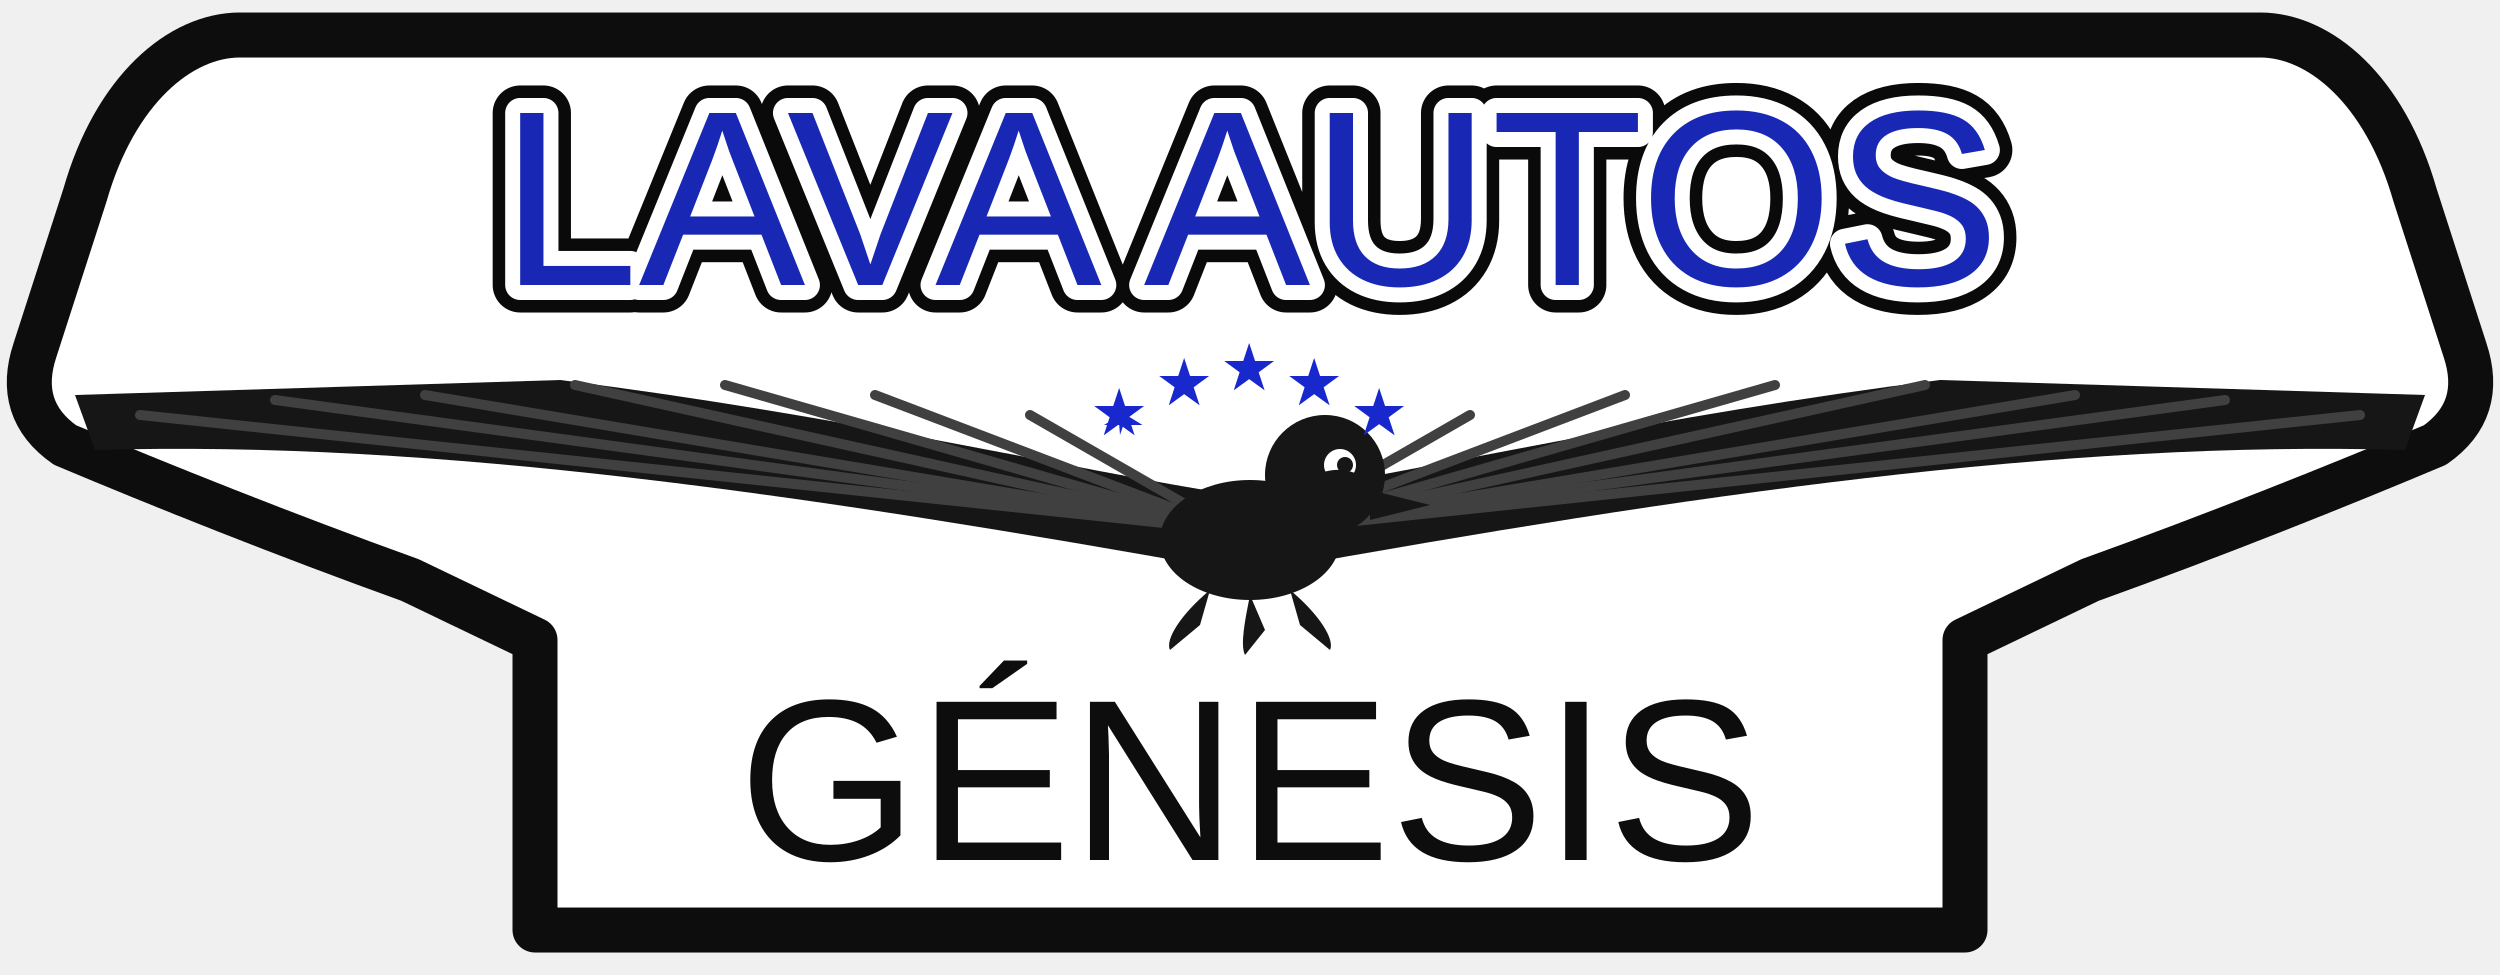
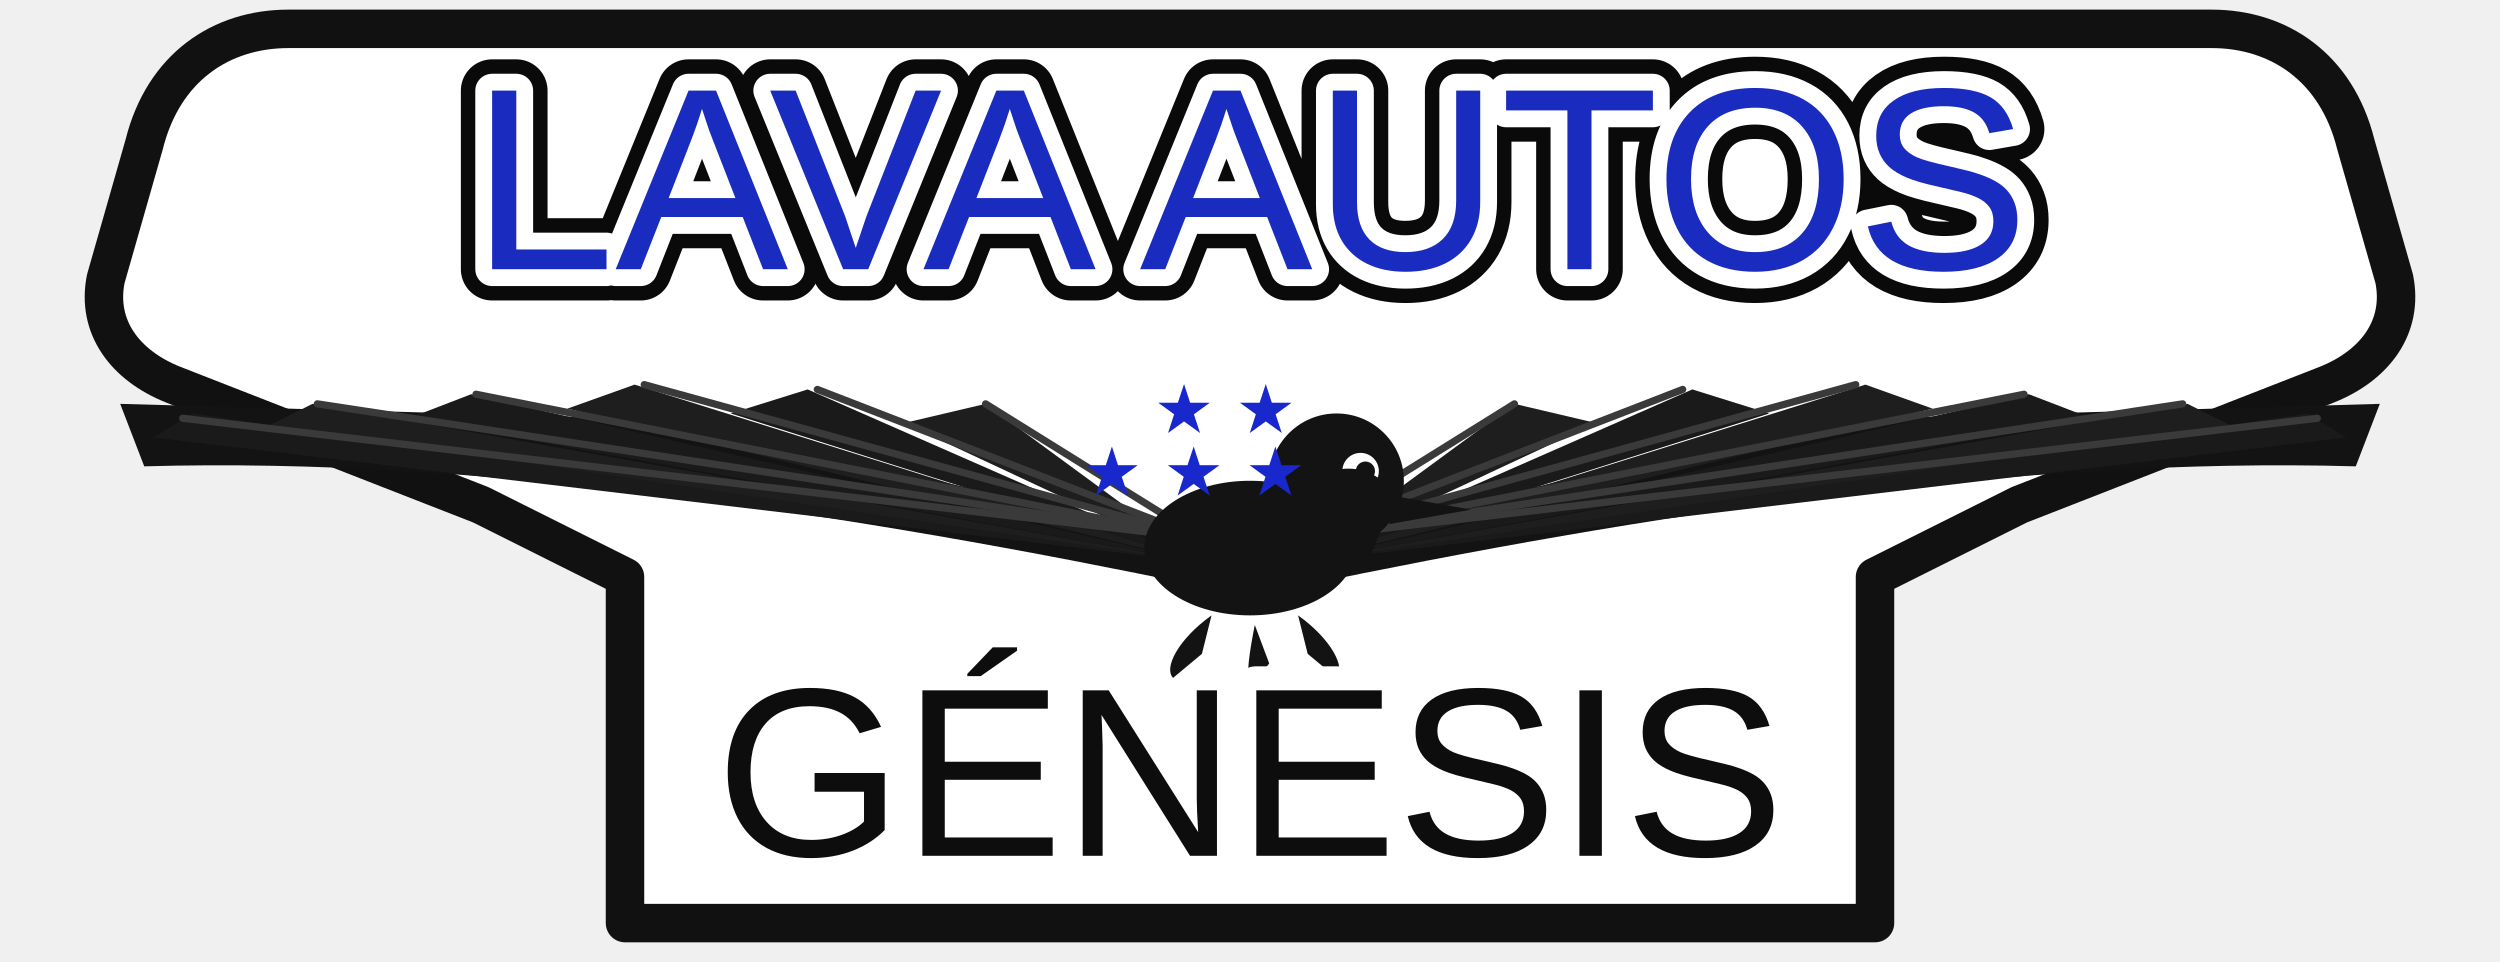
- <svg xmlns="http://www.w3.org/2000/svg" viewBox="0 0 500 195" role="img" aria-label="Lava Autos Génesis">
-   <path d="M 48 7 L 452 7 C 464 7 477 18 483 39        L 493 70 Q 497 82 487 89        C 468 97 443 107 418 116        L 393 128 L 393 186        L 107 186 L 107 128        L 82 116 C 57 107 32 97 13 89        Q 3 82 7 70 L 17 39        C 23 18 36 7 48 7 Z" fill="white" stroke="#0d0d0d" stroke-width="9" stroke-linejoin="round" />
-   <path d="M 247 99        C 215 94 168 83 112 76        L 15 79 L 19 90        C 88 88 162 99 246 114 Z" fill="#161616" />
-   <g stroke="#404040" stroke-width="2" stroke-linecap="round">
-     <line x1="246" y1="106" x2="206" y2="83" />
-     <line x1="246" y1="106" x2="175" y2="79" />
-     <line x1="246" y1="106" x2="145" y2="77" />
-     <line x1="246" y1="106" x2="115" y2="77" />
-     <line x1="246" y1="106" x2="85" y2="79" />
-     <line x1="246" y1="106" x2="55" y2="80" />
-     <line x1="246" y1="106" x2="28" y2="83" />
+ <svg xmlns="http://www.w3.org/2000/svg" viewBox="0 0 520 200" role="img" aria-label="Lava Autos Génesis">
+   <path d="M 60 6        L 460 6        C 474 6 486 14 490 30        L 498 58        C 500 68 494 76 484 80        L 420 105        L 390 120        L 390 192        L 130 192        L 130 120        L 100 105        L 36 80        C 26 76 20 68 22 58        L 30 30        C 34 14 46 6 60 6 Z" fill="white" stroke="#111" stroke-width="8" stroke-linejoin="round" />
+   <path d="M 250 112        C 218 106 178 95 130 87        L 25 84        L 30 97        C 100 95 178 107 250 122 Z" fill="#131313" />
+   <path d="M 250 117 L 205 84 L 188 88 Z" fill="#1e1e1e" />
+   <path d="M 250 117 L 168 81 L 152 86 Z" fill="#1a1a1a" />
+   <path d="M 250 117 L 132 80 L 118 85 Z" fill="#1e1e1e" />
+   <path d="M 250 117 L 98 82 L 85 87 Z" fill="#1a1a1a" />
+   <path d="M 250 117 L 65 84 L 55 89 Z" fill="#1e1e1e" />
+   <path d="M 250 117 L 40 86 L 32 91 Z" fill="#1a1a1a" />
+   <g stroke="#3a3a3a" stroke-width="1.5" stroke-linecap="round">
+     <line x1="250" y1="112" x2="205" y2="84" />
+     <line x1="250" y1="112" x2="170" y2="81" />
+     <line x1="250" y1="112" x2="134" y2="80" />
+     <line x1="250" y1="112" x2="99" y2="82" />
+     <line x1="250" y1="112" x2="66" y2="84" />
+     <line x1="250" y1="112" x2="38" y2="87" />
  </g>
-   <path d="M 253 99        C 285 94 332 83 388 76        L 485 79 L 481 90        C 412 88 338 99 254 114 Z" fill="#161616" />
-   <g stroke="#404040" stroke-width="2" stroke-linecap="round">
-     <line x1="254" y1="106" x2="294" y2="83" />
-     <line x1="254" y1="106" x2="325" y2="79" />
-     <line x1="254" y1="106" x2="355" y2="77" />
-     <line x1="254" y1="106" x2="385" y2="77" />
-     <line x1="254" y1="106" x2="415" y2="79" />
-     <line x1="254" y1="106" x2="445" y2="80" />
-     <line x1="254" y1="106" x2="472" y2="83" />
+   <path d="M 270 112        C 302 106 342 95 390 87        L 495 84        L 490 97        C 420 95 342 107 270 122 Z" fill="#131313" />
+   <path d="M 270 117 L 315 84 L 332 88 Z" fill="#1e1e1e" />
+   <path d="M 270 117 L 352 81 L 368 86 Z" fill="#1a1a1a" />
+   <path d="M 270 117 L 388 80 L 402 85 Z" fill="#1e1e1e" />
+   <path d="M 270 117 L 422 82 L 435 87 Z" fill="#1a1a1a" />
+   <path d="M 270 117 L 455 84 L 465 89 Z" fill="#1e1e1e" />
+   <path d="M 270 117 L 480 86 L 488 91 Z" fill="#1a1a1a" />
+   <g stroke="#3a3a3a" stroke-width="1.5" stroke-linecap="round">
+     <line x1="270" y1="112" x2="315" y2="84" />
+     <line x1="270" y1="112" x2="350" y2="81" />
+     <line x1="270" y1="112" x2="386" y2="80" />
+     <line x1="270" y1="112" x2="421" y2="82" />
+     <line x1="270" y1="112" x2="454" y2="84" />
+     <line x1="270" y1="112" x2="482" y2="87" />
  </g>
-   <ellipse cx="250" cy="108" rx="18" ry="12" fill="#161616" />
-   <circle cx="265" cy="95" r="12" fill="#161616" />
-   <path d="M 274 98 L 286 101 L 274 104 Z" fill="#161616" />
-   <circle cx="268" cy="93" r="3.2" fill="white" />
-   <circle cx="269" cy="93" r="1.6" fill="#161616" />
-   <path d="M 258 99 C 263 93 271 92 275 98 L 270 108 C 263 112 255 110 252 106 Z" fill="#161616" />
-   <path d="M 242 118 C 236 123 233 128 234 130 L 240 125 Z" fill="#161616" />
-   <path d="M 250 119 C 249 124 248 129 249 131 L 253 126 Z" fill="#161616" />
-   <path d="M 258 118 C 264 123 267 128 266 130 L 260 125 Z" fill="#161616" />
-   <g fill="#1828CC">
-     <polygon points="224,87 225.7,82 220.8,85 228.5,85 223.6,82" transform="scale(1) translate(0,0)" />
-     <text x="218" y="87" font-size="13" font-family="Arial, sans-serif">★</text>
-     <text x="231" y="81" font-size="13" font-family="Arial, sans-serif">★</text>
-     <text x="244" y="78" font-size="13" font-family="Arial, sans-serif">★</text>
-     <text x="257" y="81" font-size="13" font-family="Arial, sans-serif">★</text>
-     <text x="270" y="87" font-size="13" font-family="Arial, sans-serif">★</text>
+   <ellipse cx="260" cy="114" rx="22" ry="14" fill="#131313" />
+   <circle cx="278" cy="100" r="14" fill="#131313" />
+   <path d="M 289 103 L 306 106 L 289 109 Z" fill="#131313" />
+   <circle cx="283" cy="98" r="3.8" fill="white" />
+   <circle cx="284" cy="98" r="2" fill="#131313" />
+   <path d="M 268 104 C 275 96 285 95 290 103 L 285 116 C 276 121 265 118 260 112 Z" fill="#131313" />
+   <path d="M 252 128 C 245 133 242 139 244 141 L 250 136 Z" fill="#131313" />
+   <path d="M 261 130 C 260 135 259 141 260 143 L 264 138 Z" fill="#131313" />
+   <path d="M 270 128 C 277 133 280 139 278 141 L 272 136 Z" fill="#131313" />
+   <g fill="#1828CC" font-family="Arial Unicode MS, Arial, sans-serif" font-size="14">
+     <text x="240" y="90">★</text>
+     <text x="257" y="90">★</text>
+     <text x="225" y="103">★</text>
+     <text x="242" y="103">★</text>
+     <text x="259" y="103">★</text>
  </g>
-   <text x="250" y="57" font-family="Impact, 'Arial Black', Arial, sans-serif" font-size="50" text-anchor="middle" fill="none" stroke="#0a0a0a" stroke-width="11" stroke-linejoin="round">
+   <text x="260" y="56" font-family="Impact, 'Arial Black', Arial, sans-serif" font-size="54" text-anchor="middle" fill="none" stroke="#0a0a0a" stroke-width="13" stroke-linejoin="round">
    LAVA AUTOS
  </text>
-   <text x="250" y="57" font-family="Impact, 'Arial Black', Arial, sans-serif" font-size="50" text-anchor="middle" fill="none" stroke="white" stroke-width="6" stroke-linejoin="round">
+   <text x="260" y="56" font-family="Impact, 'Arial Black', Arial, sans-serif" font-size="54" text-anchor="middle" fill="none" stroke="white" stroke-width="7" stroke-linejoin="round">
    LAVA AUTOS
  </text>
-   <text x="250" y="57" font-family="Impact, 'Arial Black', Arial, sans-serif" font-size="50" text-anchor="middle" fill="#1828B4">
+   <text x="260" y="56" font-family="Impact, 'Arial Black', Arial, sans-serif" font-size="54" text-anchor="middle" fill="#1a2cc0">
    LAVA AUTOS
  </text>
-   <text x="250" y="172" font-family="Impact, 'Arial Black', Arial, sans-serif" font-size="46" text-anchor="middle" fill="none" stroke="white" stroke-width="8" stroke-linejoin="round">
+   <text x="260" y="178" font-family="Impact, 'Arial Black', Arial, sans-serif" font-size="50" text-anchor="middle" fill="none" stroke="white" stroke-width="10" stroke-linejoin="round">
    GÉNESIS
  </text>
-   <text x="250" y="172" font-family="Impact, 'Arial Black', Arial, sans-serif" font-size="46" text-anchor="middle" fill="#0d0d0d">
+   <text x="260" y="178" font-family="Impact, 'Arial Black', Arial, sans-serif" font-size="50" text-anchor="middle" fill="#0d0d0d">
    GÉNESIS
  </text>
</svg>
